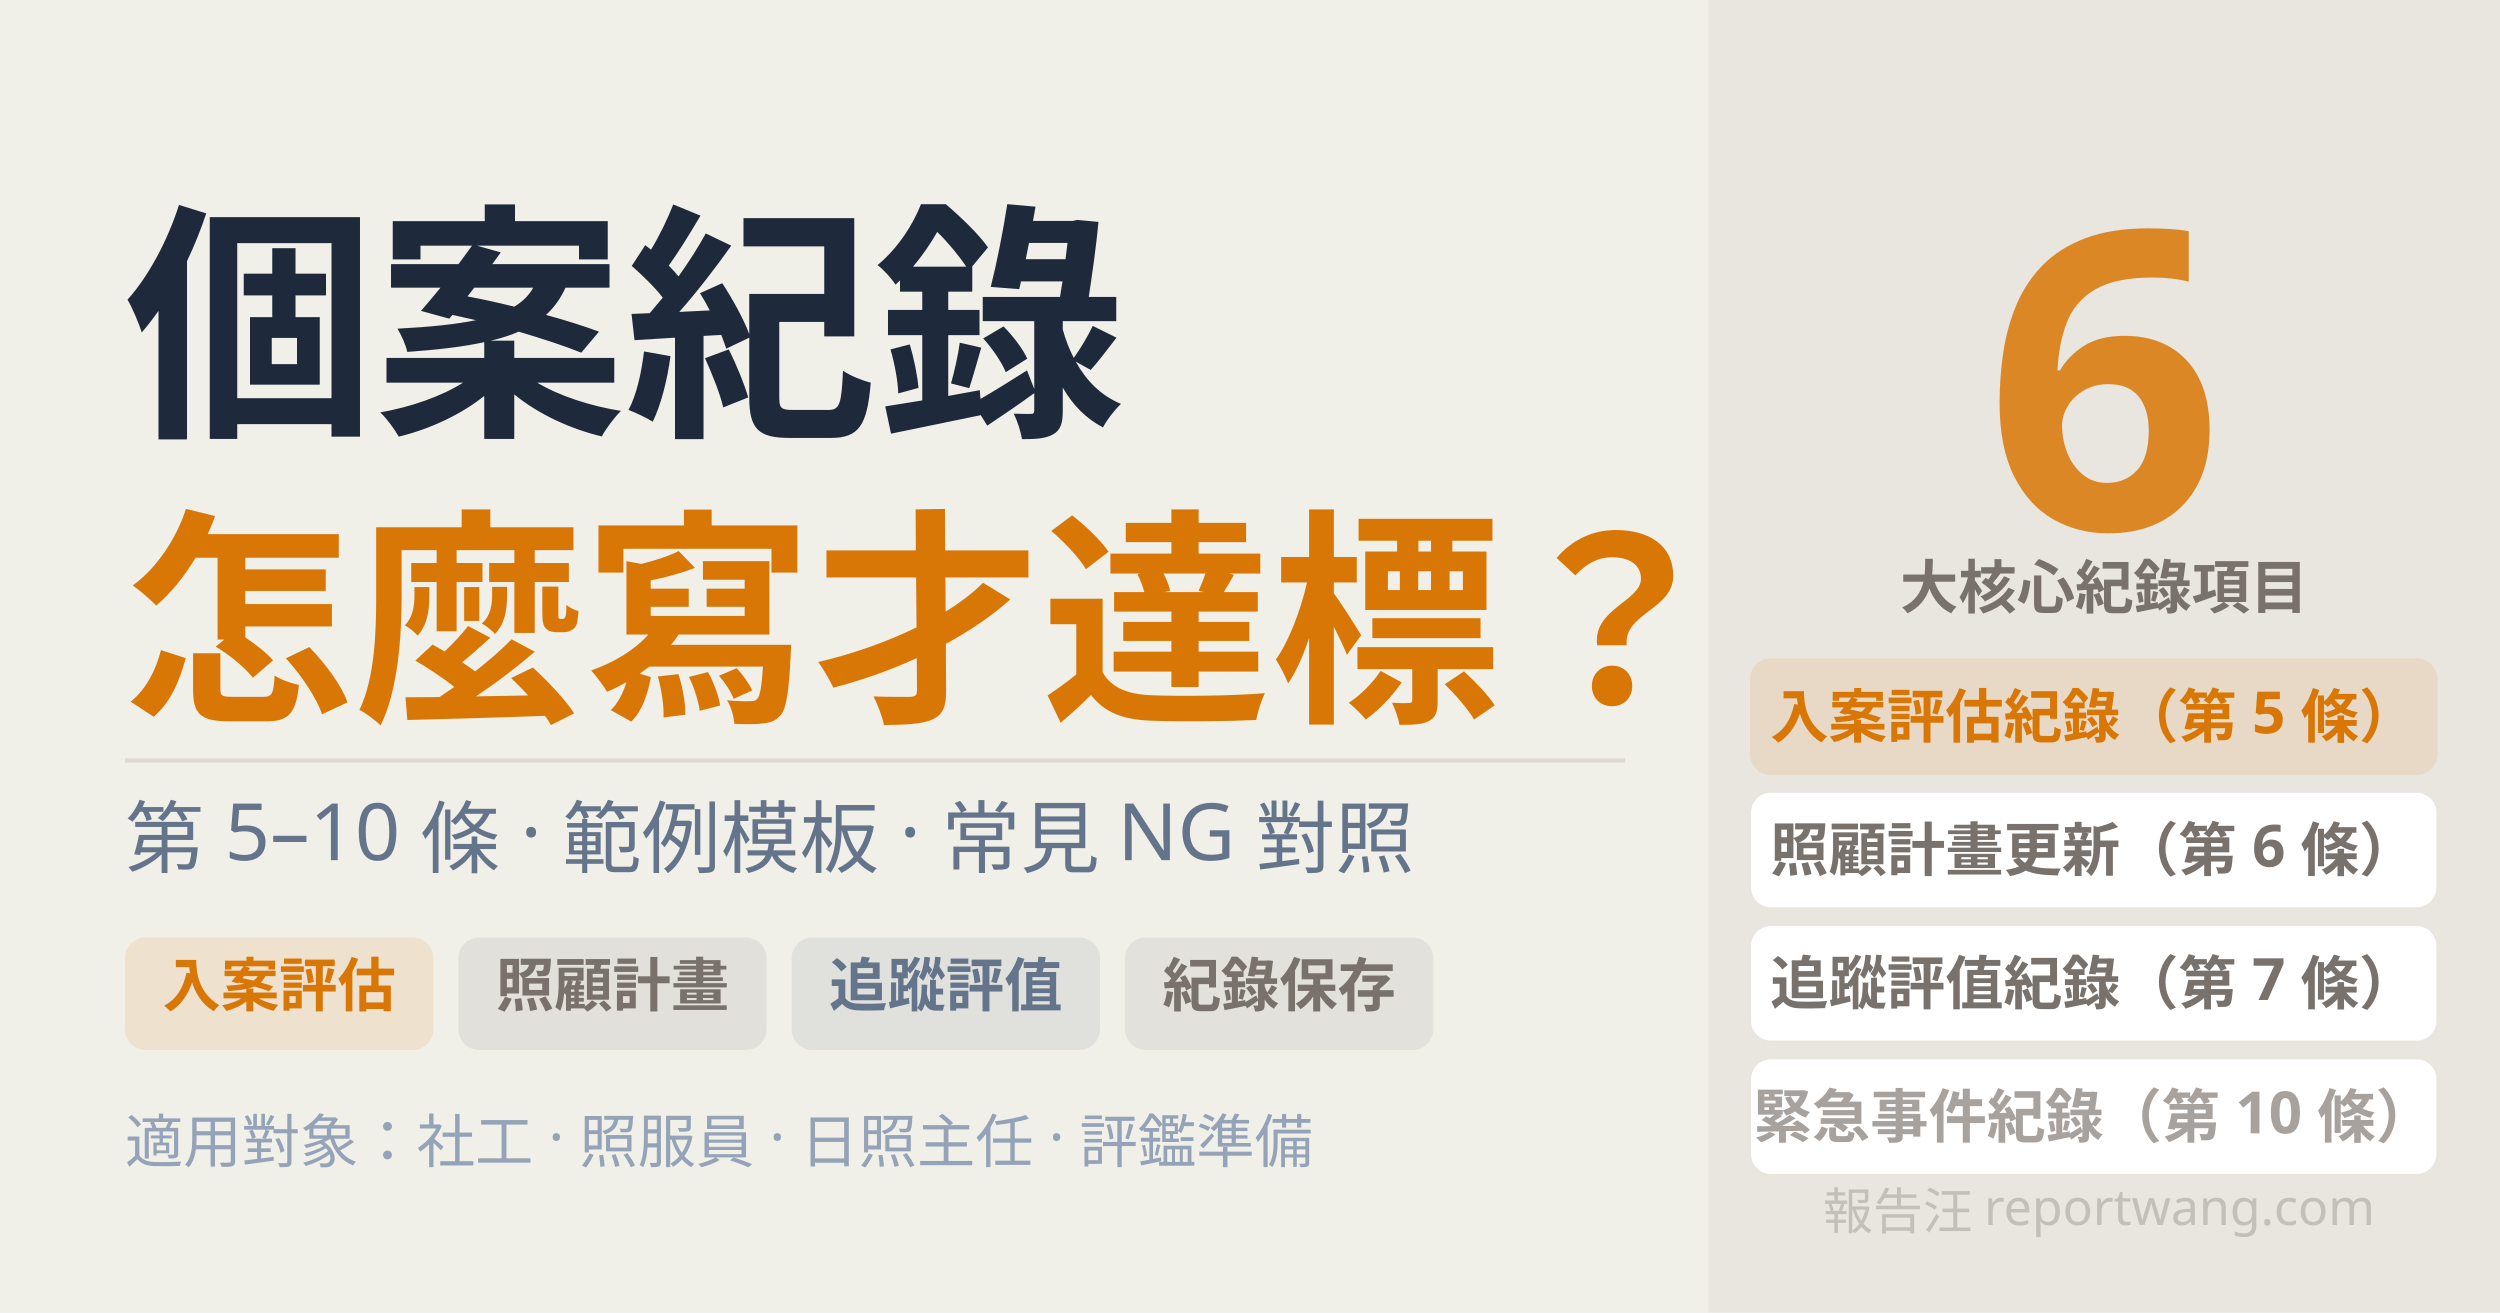
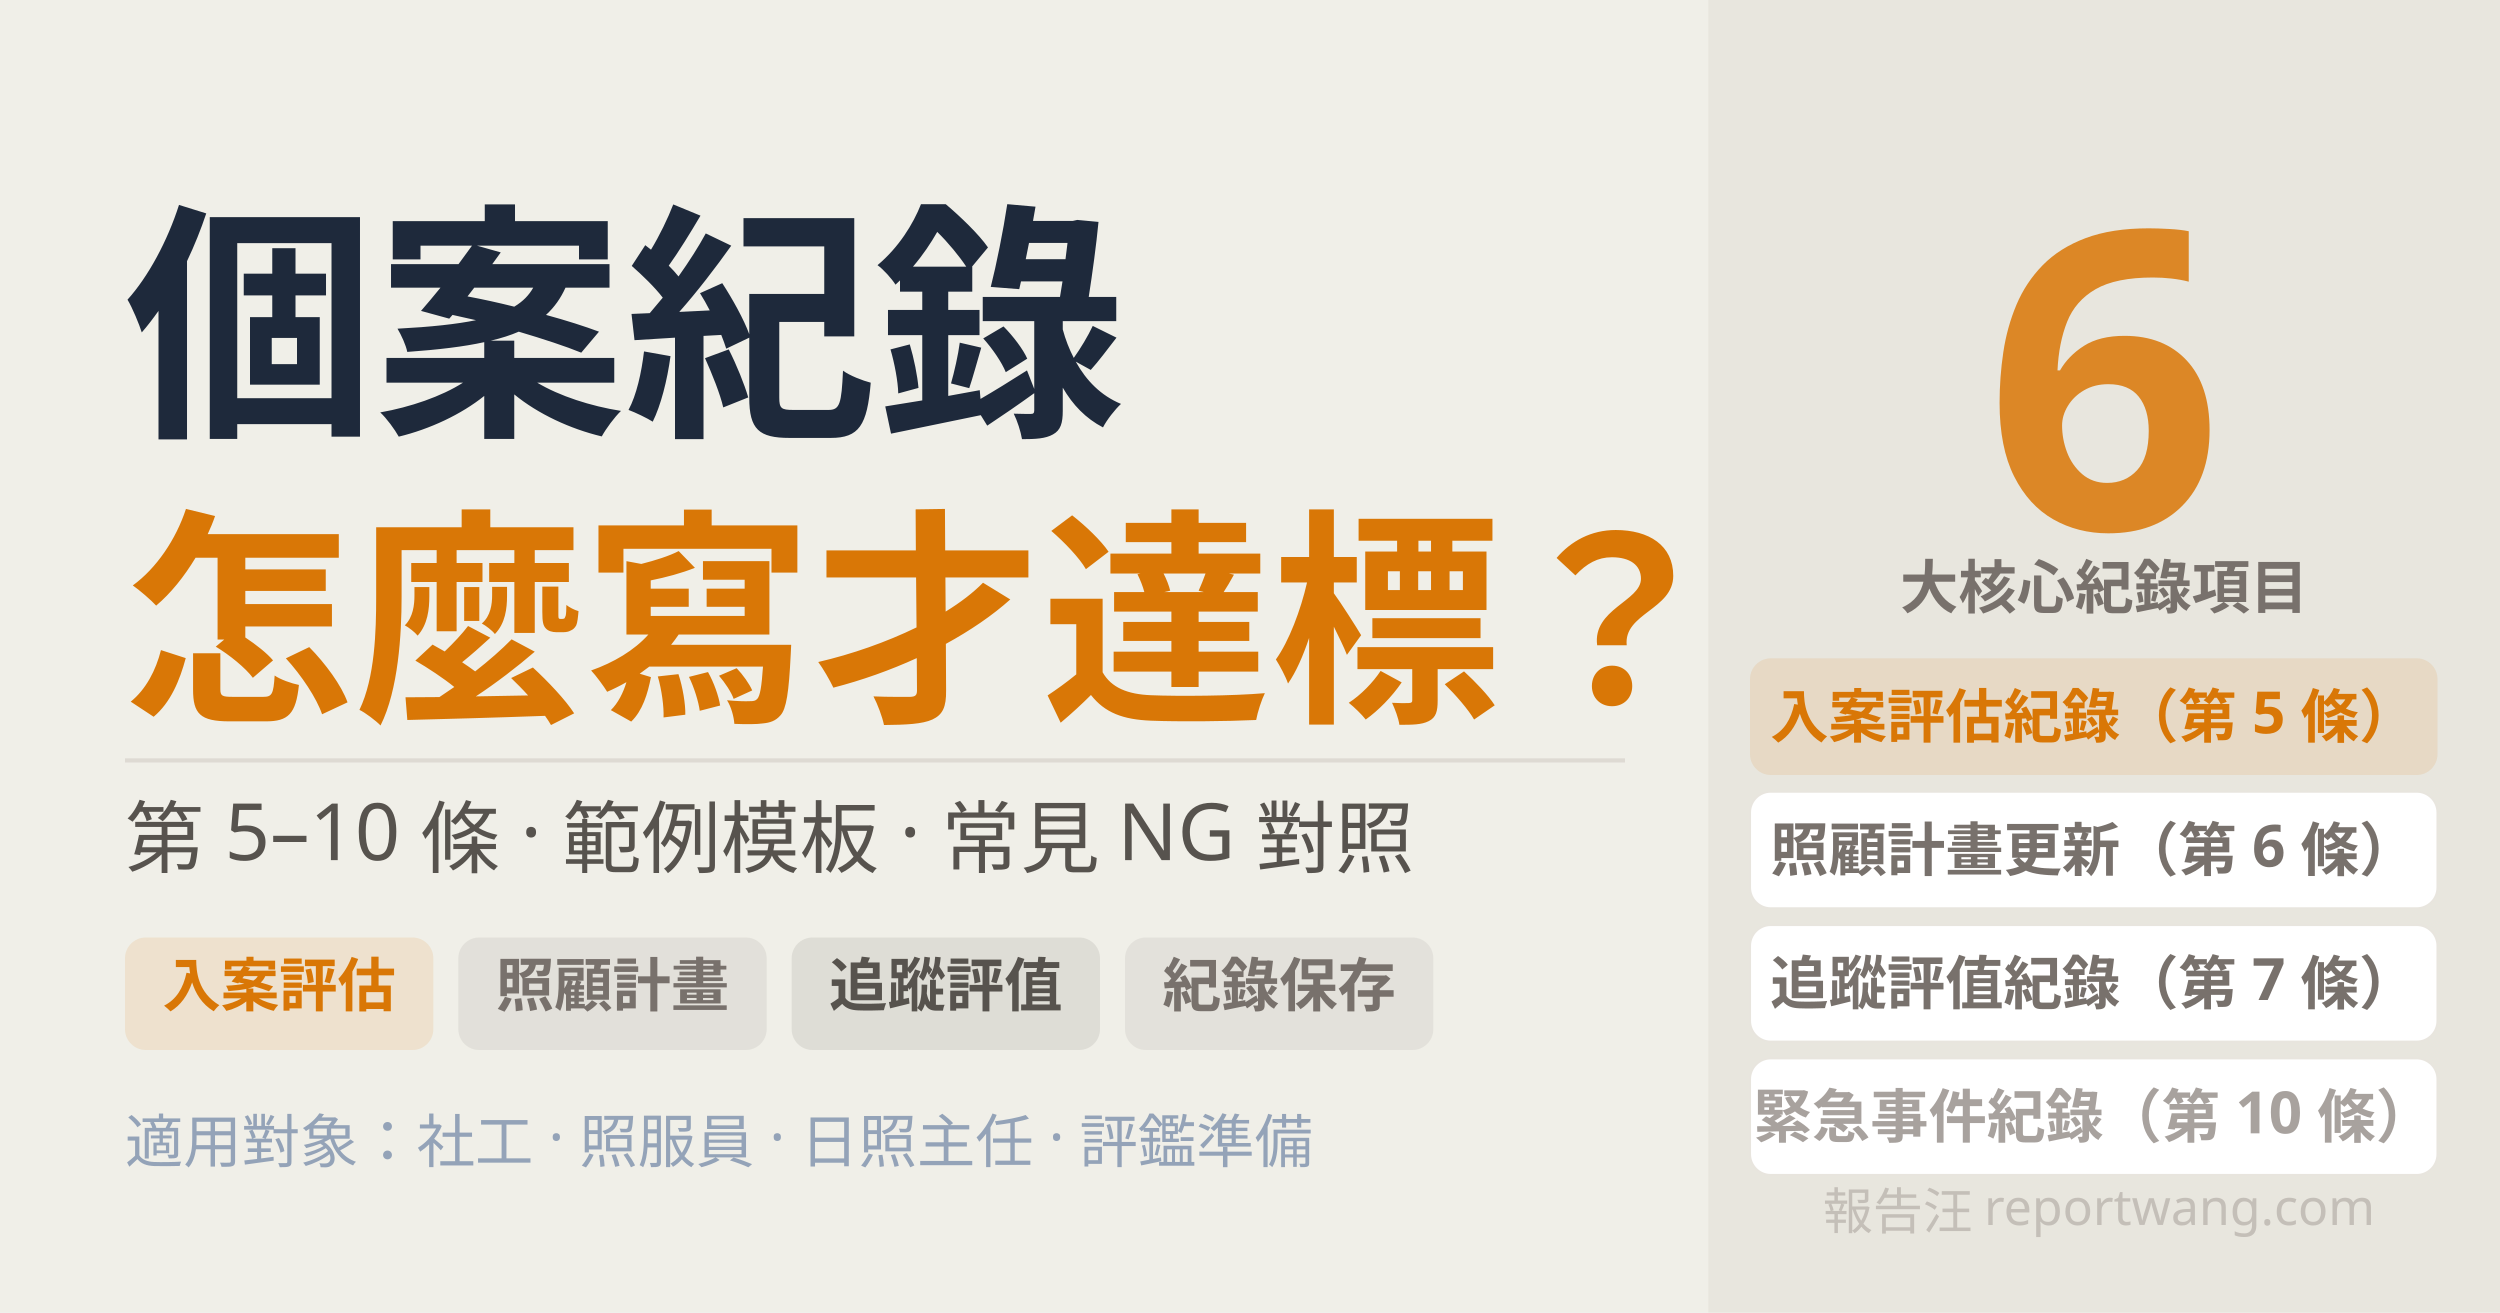
<svg xmlns="http://www.w3.org/2000/svg" width="1200" height="630" viewBox="0 0 1200 630" font-family="'Noto Sans TC', sans-serif">
  <rect width="1200" height="630" fill="#f0efe8" />
  <rect x="820" y="0" width="380" height="630" fill="#e8e6de" />
  <text x="1010" y="254" font-size="200" font-weight="900" fill="#d97706" text-anchor="middle" opacity="0.85">6</text>
  <text x="1010" y="292" font-size="28" fill="#78716c" text-anchor="middle" font-weight="600">大核心紀錄項目</text>
  <rect x="840" y="316" width="330" height="56" rx="10" fill="#d97706" opacity="0.12" />
  <text x="1005" y="354" font-size="28" fill="#d97706" text-anchor="middle" font-weight="700">入案評估紀錄（第 5 條）</text>
  <rect x="840" y="380" width="330" height="56" rx="10" fill="white" stroke="#e8e5de" stroke-width="1" />
  <text x="1005" y="418" font-size="28" fill="#78716c" text-anchor="middle" font-weight="600">照顧計畫更新（第 6 條）</text>
  <rect x="840" y="444" width="330" height="56" rx="10" fill="white" stroke="#e8e5de" stroke-width="1" />
  <text x="1005" y="482" font-size="28" fill="#78716c" text-anchor="middle" font-weight="600">追蹤評值紀錄（第 7 條）</text>
  <rect x="840" y="508" width="330" height="56" rx="10" fill="white" stroke="#e8e5de" stroke-width="1" />
  <text x="1005" y="546" font-size="28" fill="#a8a29e" text-anchor="middle" font-weight="600">緊急事件紀錄（第 10 條）</text>
  <text x="60" y="200" font-size="120" font-weight="900" fill="#1e293b">個案紀錄</text>
  <text x="60" y="338" font-size="110" font-weight="900" fill="#d97706">怎麼寫才達標？</text>
  <line x1="60" y1="365" x2="780" y2="365" stroke="#dedad3" stroke-width="2" />
-   <text x="60" y="416" font-size="38" fill="#64748b" font-weight="400">第 5–10 條 · 範例模板 · 常見 NG 對照</text>
+   <text x="60" y="416" font-size="38" fill="#57534e" font-weight="400">第 5–10 條 · 範例模板 · 常見 NG 對照</text>
  <rect x="60" y="450" width="148" height="54" rx="10" fill="#d97706" opacity="0.12" />
  <text x="134" y="483" font-size="28" fill="#d97706" text-anchor="middle" font-weight="600">入案評估</text>
  <rect x="220" y="450" width="148" height="54" rx="10" fill="#78716c" opacity="0.12" />
  <text x="294" y="483" font-size="28" fill="#78716c" text-anchor="middle" font-weight="600">照顧計畫</text>
-   <rect x="380" y="450" width="148" height="54" rx="10" fill="#64748b" opacity="0.12" />
-   <text x="454" y="483" font-size="28" fill="#64748b" text-anchor="middle" font-weight="600">追蹤評值</text>
+   <rect x="380" y="450" width="148" height="54" rx="10" fill="#57534e" opacity="0.12" />
+   <text x="454" y="483" font-size="28" fill="#57534e" text-anchor="middle" font-weight="600">追蹤評值</text>
  <rect x="540" y="450" width="148" height="54" rx="10" fill="#a8a29e" opacity="0.18" />
  <text x="614" y="483" font-size="28" fill="#78716c" text-anchor="middle" font-weight="600">紀錄保存</text>
  <text x="60" y="558" font-size="28" fill="#94a3b8">適用對象：社工 · 照服員 · 日照主任 · 評鑑準備</text>
  <text x="1140" y="590" font-size="24" fill="#c4bfb8" text-anchor="end" font-weight="400">報告汪 reportwang.com</text>
</svg>
